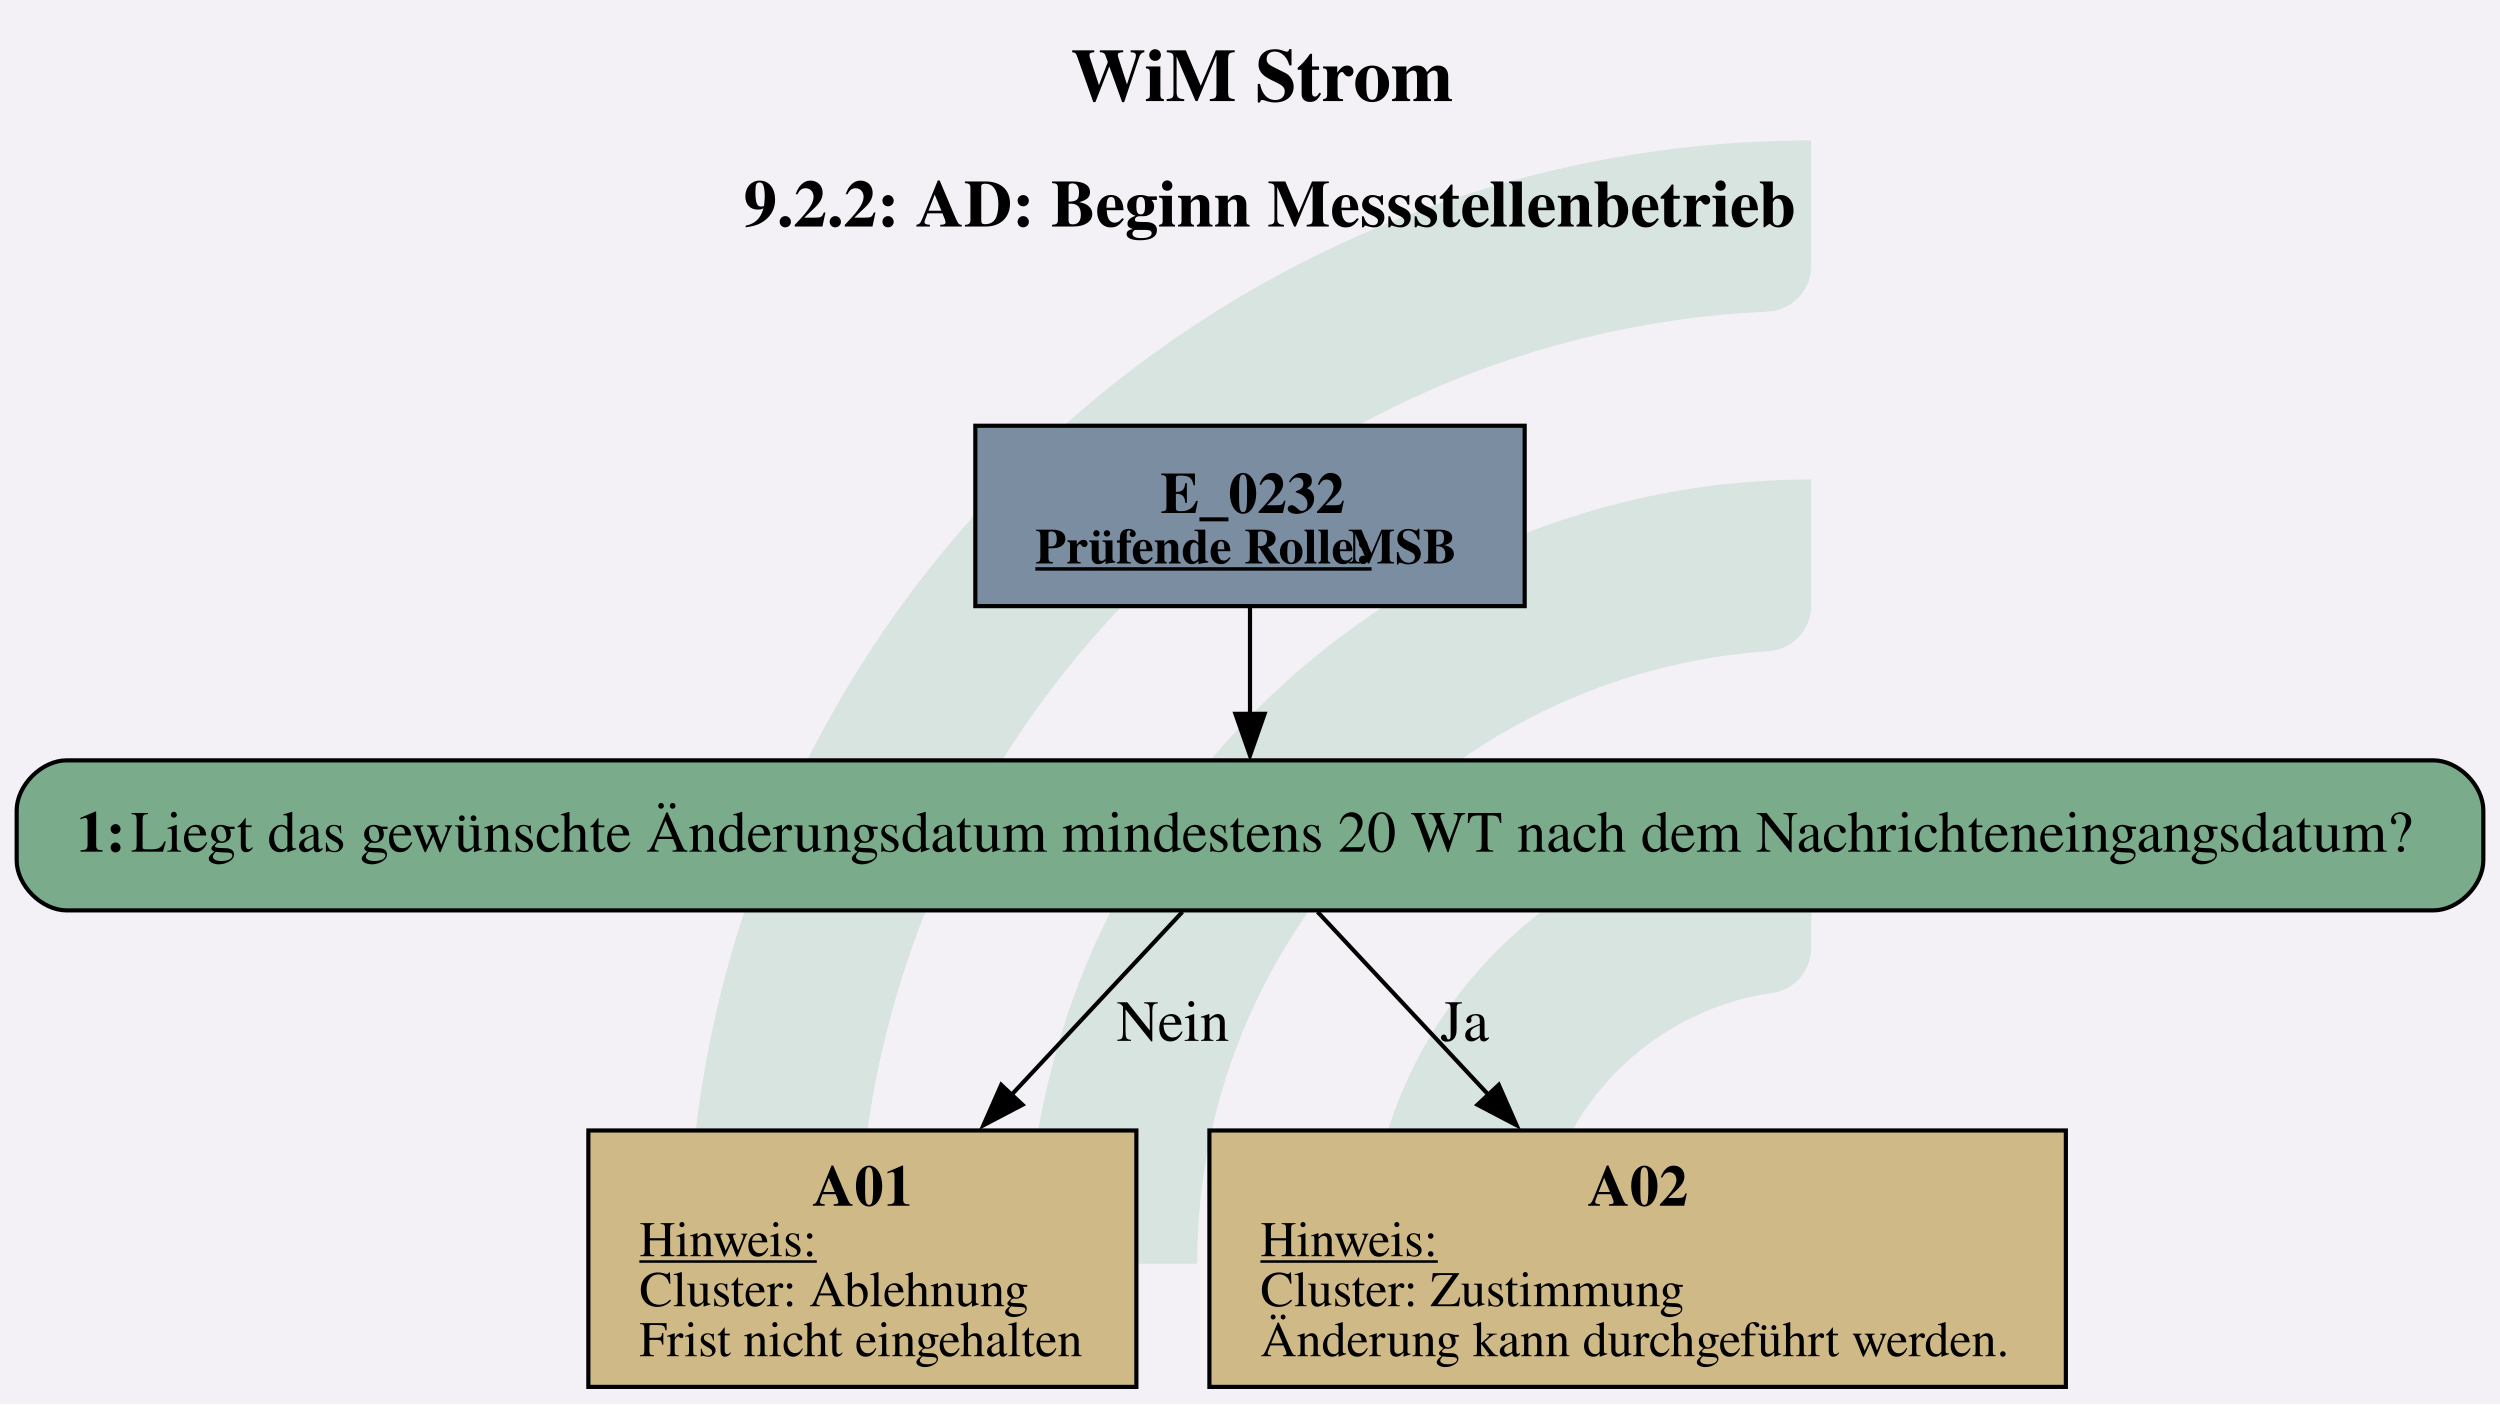
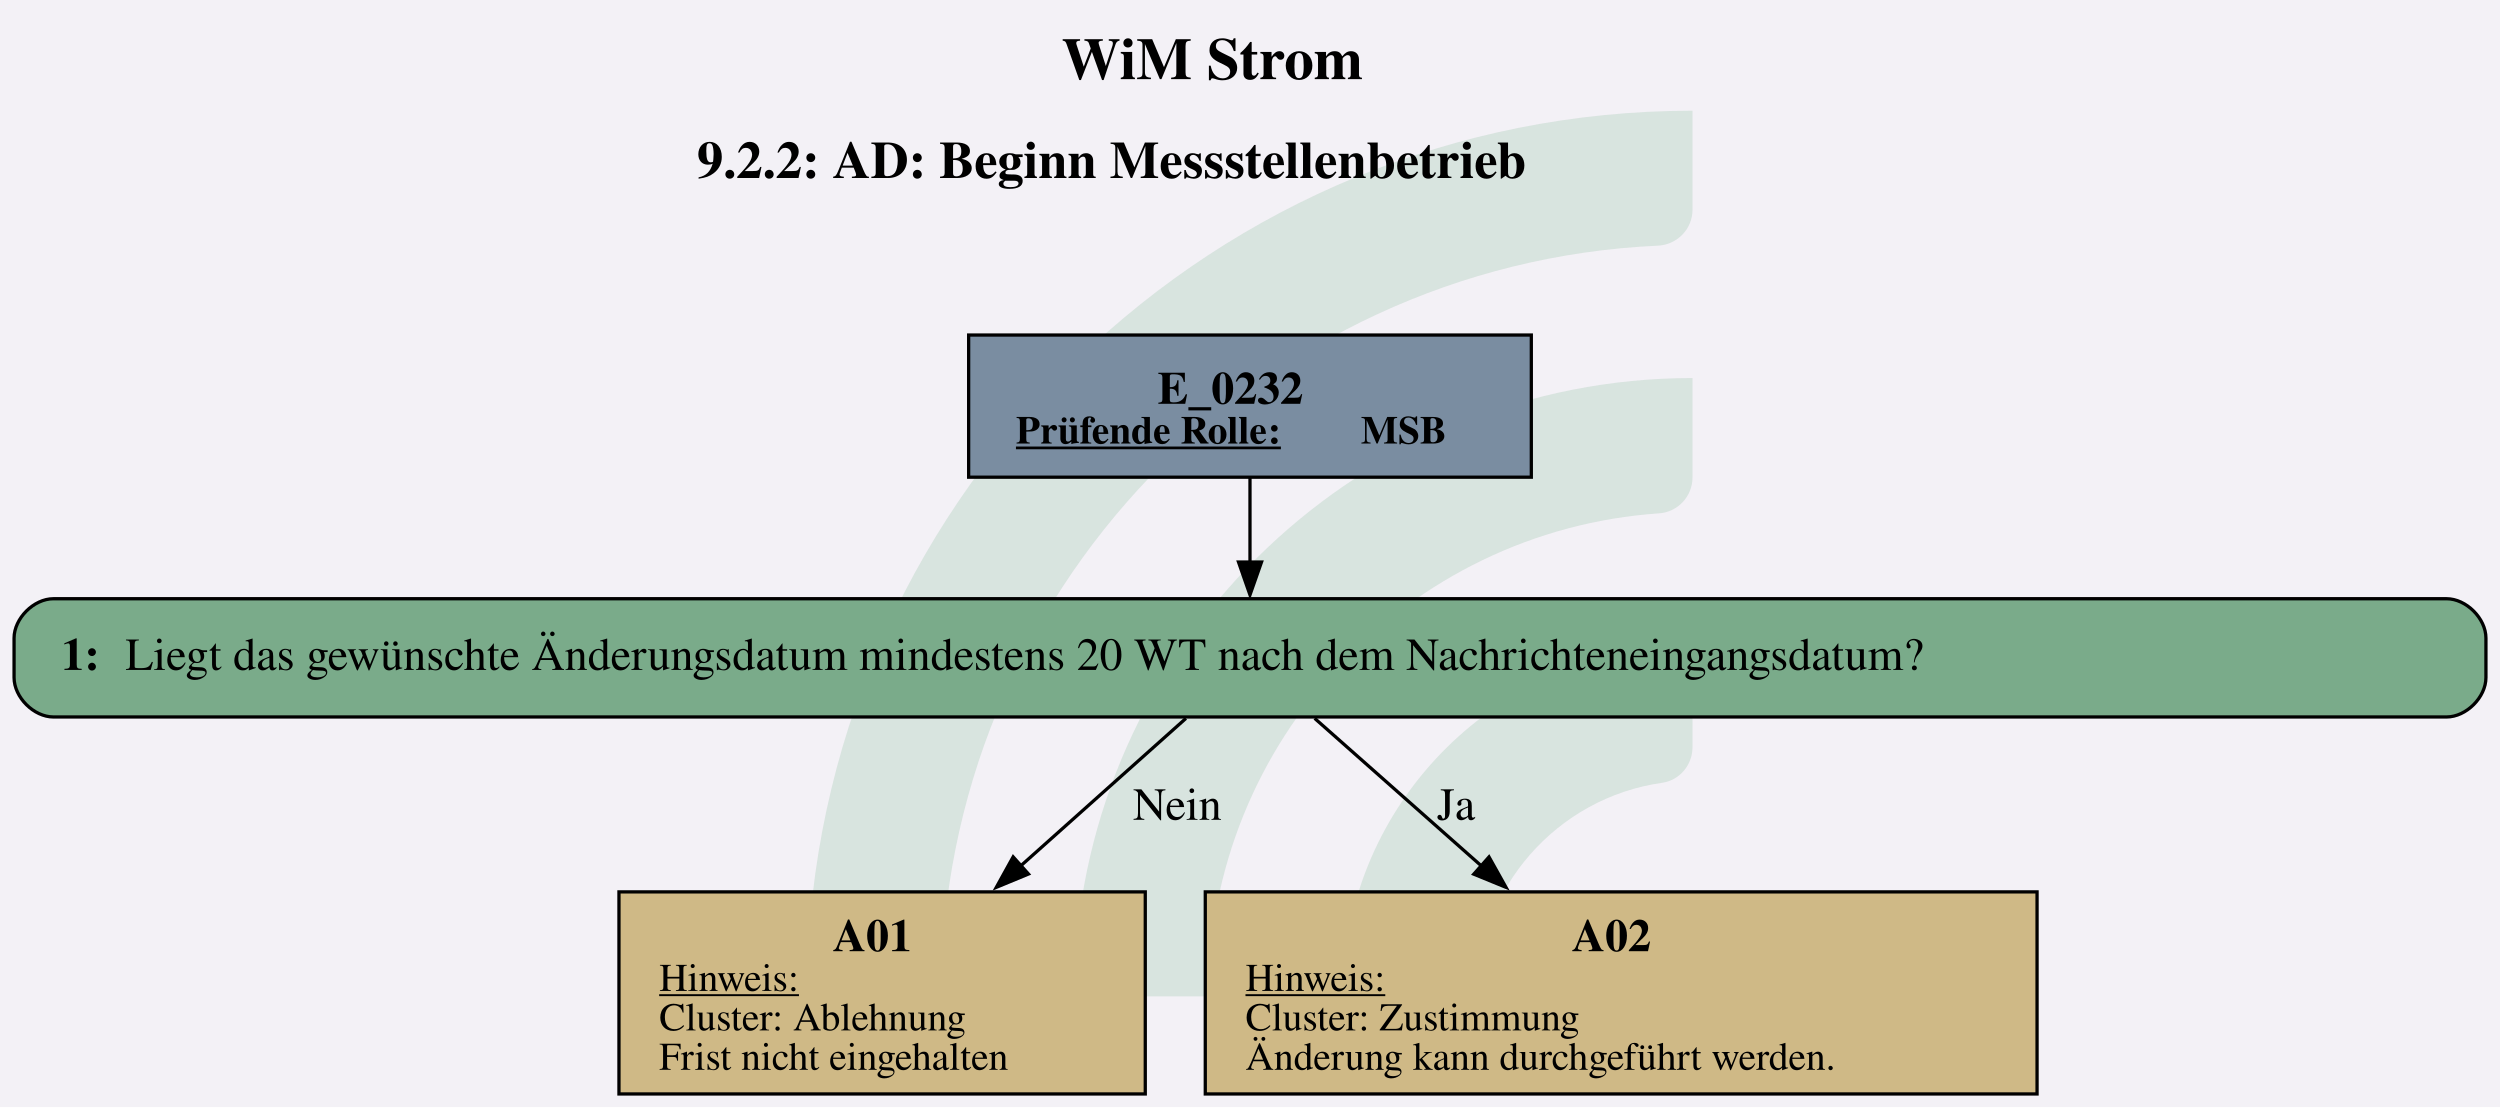
- <svg xmlns="http://www.w3.org/2000/svg" version="1.1" width="800.0px" viewBox="0 0 800.0 449.333" height="449.333px">
+ <svg xmlns="http://www.w3.org/2000/svg" version="1.1" width="1014.667px" viewBox="0 0 1014.667 449.333" height="449.333px">
  <g>
-     <svg version="1.1" width="800.0px" viewBox="0 0 800.0 449.333" height="449.333px">
-       <polygon fill="#f3f1f6" points="0,0 800.0,0 800.0,449.333 0,449.333" />
+     <svg version="1.1" width="1014.667px" viewBox="0 0 1014.667 449.333" height="449.333px">
+       <polygon fill="#f3f1f6" points="0,0 1014.667,0 1014.667,449.333 0,449.333" />
      <g>
-         <g transform="translate(220.4, 44.93333) scale(1 1) translate(0, 0) scale(2.032162 2.032162) ">
+         <g transform="translate(327.7333, 44.93333) scale(1 1) translate(0, 0) scale(2.032162 2.032162) ">
          <defs id="defs2">
            <clipPath clipPathUnits="userSpaceOnUse" id="clipPath23">
              <path d="M 0,568.156 H 579.236 V 0 H 0 Z" id="path21" />
            </clipPath>
          </defs>
          <g id="layer1" transform="translate(-16.54194,-55.30527)">
            <g id="g19" clip-path="url(#clipPath23)" transform="matrix(0.3527778,0,0,-0.3527778,0.01017023,243.7368)" style="opacity:0.2">
              <g id="g25" transform="translate(122.444,32.7195)">
                <path d="m 0,0 h -56.104 c -11,0 -19.898,9.123 -19.463,20.115 10.594,267.191 231.277,481.302 501.029,481.302 v -56.02 c 0,-10.98 -8.688,-19.892 -19.658,-20.393 C 180.29,414.697 0,228.005 0,0" style="fill:#6ead83;fill-opacity:1;fill-rule:nonzero;stroke:none" id="path27" />
              </g>
              <g id="g29" transform="translate(273.7828,32.7195)">
                <path d="m 0,0 h -55.926 c -11.228,0 -20.091,9.482 -19.435,20.69 10.744,183.439 163.389,329.388 349.485,329.388 v -56.263 c 0,-10.709 -8.273,-19.617 -18.957,-20.35 C 112.819,263.696 0,144.774 0,0" style="fill:#6ead83;fill-opacity:1;fill-rule:nonzero;stroke:none" id="path31" />
              </g>
              <g id="g33" transform="translate(425.7667,32.7195)">
                <path d="m 0,0 h -55.445 c -11.653,0 -20.604,10.17 -19.334,21.753 10.866,99.032 95.031,176.341 196.919,176.341 v -57.011 c 0,-10.046 -7.283,-18.755 -17.229,-20.165 C 45.688,112.522 0,61.497 0,0" style="fill:#6ead83;fill-opacity:1;fill-rule:nonzero;stroke:none" id="path35" />
              </g>
            </g>
          </g>
        </g>
-         <svg width="600pt" height="337pt" viewBox="0.00 0.00 599.80 336.60">
-           <g id="graph0" class="graph" transform="scale(1 1) rotate(0) translate(4 332.6)">
-             <text text-anchor="start" x="252.9" y="-308.5" font-family="Times,serif" font-weight="bold" font-size="18.00">WiM Strom</text>
-             <text text-anchor="start" x="174.4" y="-278.4" font-family="Times,serif" font-weight="bold" font-size="16.00">9.2.2: AD: Beginn Messstellenbetrieb</text>
+         <svg width="761pt" height="337pt" viewBox="0.00 0.00 760.55 337.05">
+           <g id="graph0" class="graph" transform="scale(1 1) rotate(0) translate(4 333.05)">
+             <text text-anchor="start" x="318.9" y="-308.95" font-family="Times,serif" font-weight="bold" font-size="18.00">WiM Strom</text>
+             <text text-anchor="start" x="207.9" y="-278.85" font-family="Times,serif" font-weight="bold" font-size="16.00">9.2.2: AD: Beginn Messstellenbetrieb</text>
            <g id="node1" class="node">
-               <polygon fill="#7a8da1" stroke="black" points="361.8,-230.6 230,-230.6 230,-187.32 361.8,-187.32 361.8,-230.6" />
-               <text text-anchor="start" x="274.4" y="-209.66" font-family="Times,serif" font-weight="bold" font-size="14.00">E_0232</text>
-               <text text-anchor="start" x="244.4" y="-197.56" font-family="Times,serif" font-weight="bold" text-decoration="underline" font-size="12.00">Prüfende Rolle:</text>
-               <text text-anchor="start" x="319.4" y="-197.56" font-family="Times,serif" font-weight="bold" font-size="12.00"> MSB</text>
+               <polygon fill="#7a8da1" stroke="black" points="461.92,-231.05 290.62,-231.05 290.62,-187.77 461.92,-187.77 461.92,-231.05" />
+               <text text-anchor="start" x="348.15" y="-210.11" font-family="Times,serif" font-weight="bold" font-size="14.00">E_0232</text>
+               <text text-anchor="start" x="305.02" y="-198.01" font-family="Times,serif" font-weight="bold" text-decoration="underline" font-size="12.00">Prüfende Rolle:</text>
+               <text text-anchor="start" x="410.02" y="-198.01" font-family="Times,serif" font-weight="bold" font-size="12.00"> MSB</text>
            </g>
            <g id="node2" class="node">
-               <path fill="#7aab8a" stroke="black" d="M579.8,-150.32C579.8,-150.32 12,-150.32 12,-150.32 6,-150.32 0,-144.32 0,-138.32 0,-138.32 0,-126.32 0,-126.32 0,-120.32 6,-114.32 12,-114.32 12,-114.32 579.8,-114.32 579.8,-114.32 585.8,-114.32 591.8,-120.32 591.8,-126.32 591.8,-126.32 591.8,-138.32 591.8,-138.32 591.8,-144.32 585.8,-150.32 579.8,-150.32" />
-               <text text-anchor="start" x="14.4" y="-128.42" font-family="Times,serif" font-weight="bold" font-size="14.00">1: </text>
-               <text text-anchor="start" x="27.4" y="-128.42" font-family="Times,serif" font-size="14.00">Liegt das gewünschte Änderungsdatum mindestens 20 WT nach dem Nachrichteneingangsdatum?</text>
+               <path fill="#7aab8a" stroke="black" d="M740.55,-150.77C740.55,-150.77 12,-150.77 12,-150.77 6,-150.77 0,-144.77 0,-138.77 0,-138.77 0,-126.77 0,-126.77 0,-120.77 6,-114.77 12,-114.77 12,-114.77 740.55,-114.77 740.55,-114.77 746.55,-114.77 752.55,-120.77 752.55,-126.77 752.55,-126.77 752.55,-138.77 752.55,-138.77 752.55,-144.77 746.55,-150.77 740.55,-150.77" />
+               <text text-anchor="start" x="14.4" y="-129.09" font-family="Times,serif" font-weight="bold" font-size="14.00">1: </text>
+               <text text-anchor="start" x="33.9" y="-129.09" font-family="Times,serif" font-size="14.00">Liegt das gewünschte Änderungsdatum mindestens 20 WT nach dem Nachrichteneingangsdatum?</text>
            </g>
            <g id="edge1" class="edge">
-               <path fill="none" stroke="black" d="M295.9,-187.17C295.9,-179.13 295.9,-169.81 295.9,-161.21" />
-               <polygon fill="black" stroke="black" points="299.4,-161.48 295.9,-151.48 292.4,-161.48 299.4,-161.48" />
+               <path fill="none" stroke="black" d="M376.27,-187.62C376.27,-179.58 376.27,-170.26 376.27,-161.66" />
+               <polygon fill="black" stroke="black" points="379.78,-161.93 376.27,-151.93 372.78,-161.93 379.78,-161.93" />
            </g>
            <g id="node3" class="node">
-               <polygon fill="#cfb986" stroke="black" points="268.64,-61.52 137.16,-61.52 137.16,0 268.64,0 268.64,-61.52" />
-               <text text-anchor="start" x="190.9" y="-43.46" font-family="Times,serif" font-weight="bold" font-size="14.00">A01</text>
-               <text text-anchor="start" x="149.4" y="-31.36" font-family="Times,serif" text-decoration="underline" font-size="12.00">Hinweis:</text>
-               <text text-anchor="start" x="149.4" y="-19.36" font-family="Times,serif" font-size="12.00">Cluster: Ablehnung</text>
-               <text text-anchor="start" x="149.4" y="-7.36" font-family="Times,serif" font-size="12.00">Frist nicht eingehalten</text>
+               <polygon fill="#cfb986" stroke="black" points="344.39,-61.52 184.16,-61.52 184.16,0 344.39,0 344.39,-61.52" />
+               <text text-anchor="start" x="249.27" y="-43.46" font-family="Times,serif" font-weight="bold" font-size="14.00">A01</text>
+               <text text-anchor="start" x="196.4" y="-31.36" font-family="Times,serif" text-decoration="underline" font-size="12.00">Hinweis:</text>
+               <text text-anchor="start" x="196.4" y="-19.36" font-family="Times,serif" font-size="12.00">Cluster: Ablehnung</text>
+               <text text-anchor="start" x="196.4" y="-7.36" font-family="Times,serif" font-size="12.00">Frist nicht eingehalten</text>
            </g>
            <g id="edge2" class="edge">
-               <path fill="none" stroke="black" d="M279.7,-113.98C268.27,-101.74 252.5,-84.86 238.23,-69.59" />
-               <polygon fill="black" stroke="black" points="241.32,-67.69 231.94,-62.77 236.21,-72.47 241.32,-67.69" />
-               <text text-anchor="middle" x="277.4" y="-83.02" font-family="Times,serif" font-size="14.00">Nein</text>
+               <path fill="none" stroke="black" d="M356.77,-114.35C342.74,-101.83 323.32,-84.48 305.88,-68.91" />
+               <polygon fill="black" stroke="black" points="308.83,-66.96 299.04,-62.91 304.17,-72.18 308.83,-66.96" />
+               <text text-anchor="middle" x="354.15" y="-83.47" font-family="Times,serif" font-size="14.00">Nein</text>
            </g>
            <g id="node4" class="node">
-               <polygon fill="#cfb986" stroke="black" points="491.64,-61.52 286.16,-61.52 286.16,0 491.64,0 491.64,-61.52" />
-               <text text-anchor="start" x="376.9" y="-43.46" font-family="Times,serif" font-weight="bold" font-size="14.00">A02</text>
-               <text text-anchor="start" x="298.4" y="-31.36" font-family="Times,serif" text-decoration="underline" font-size="12.00">Hinweis:</text>
-               <text text-anchor="start" x="298.4" y="-19.36" font-family="Times,serif" font-size="12.00">Cluster: Zustimmung</text>
-               <text text-anchor="start" x="298.4" y="-7.36" font-family="Times,serif" font-size="12.00">Änderung kann durchgeführt werden.</text>
+               <polygon fill="#cfb986" stroke="black" points="615.89,-61.52 362.66,-61.52 362.66,0 615.89,0 615.89,-61.52" />
+               <text text-anchor="start" x="474.27" y="-43.46" font-family="Times,serif" font-weight="bold" font-size="14.00">A02</text>
+               <text text-anchor="start" x="374.9" y="-31.36" font-family="Times,serif" text-decoration="underline" font-size="12.00">Hinweis:</text>
+               <text text-anchor="start" x="374.9" y="-19.36" font-family="Times,serif" font-size="12.00">Cluster: Zustimmung</text>
+               <text text-anchor="start" x="374.9" y="-7.36" font-family="Times,serif" font-size="12.00">Änderung kann durchgeführt werden.</text>
            </g>
            <g id="edge3" class="edge">
-               <path fill="none" stroke="black" d="M312.1,-113.98C323.53,-101.74 339.3,-84.86 353.57,-69.59" />
-               <polygon fill="black" stroke="black" points="355.59,-72.47 359.86,-62.77 350.48,-67.69 355.59,-72.47" />
-               <text text-anchor="middle" x="347.4" y="-83.02" font-family="Times,serif" font-size="14.00">Ja</text>
+               <path fill="none" stroke="black" d="M395.96,-114.35C410.11,-101.83 429.71,-84.48 447.3,-68.91" />
+               <polygon fill="black" stroke="black" points="449.04,-72.16 454.21,-62.91 444.4,-66.92 449.04,-72.16" />
+               <text text-anchor="middle" x="439.02" y="-83.47" font-family="Times,serif" font-size="14.00">Ja</text>
            </g>
          </g>
        </svg>
      </g>
    </svg>
  </g>
</svg>
